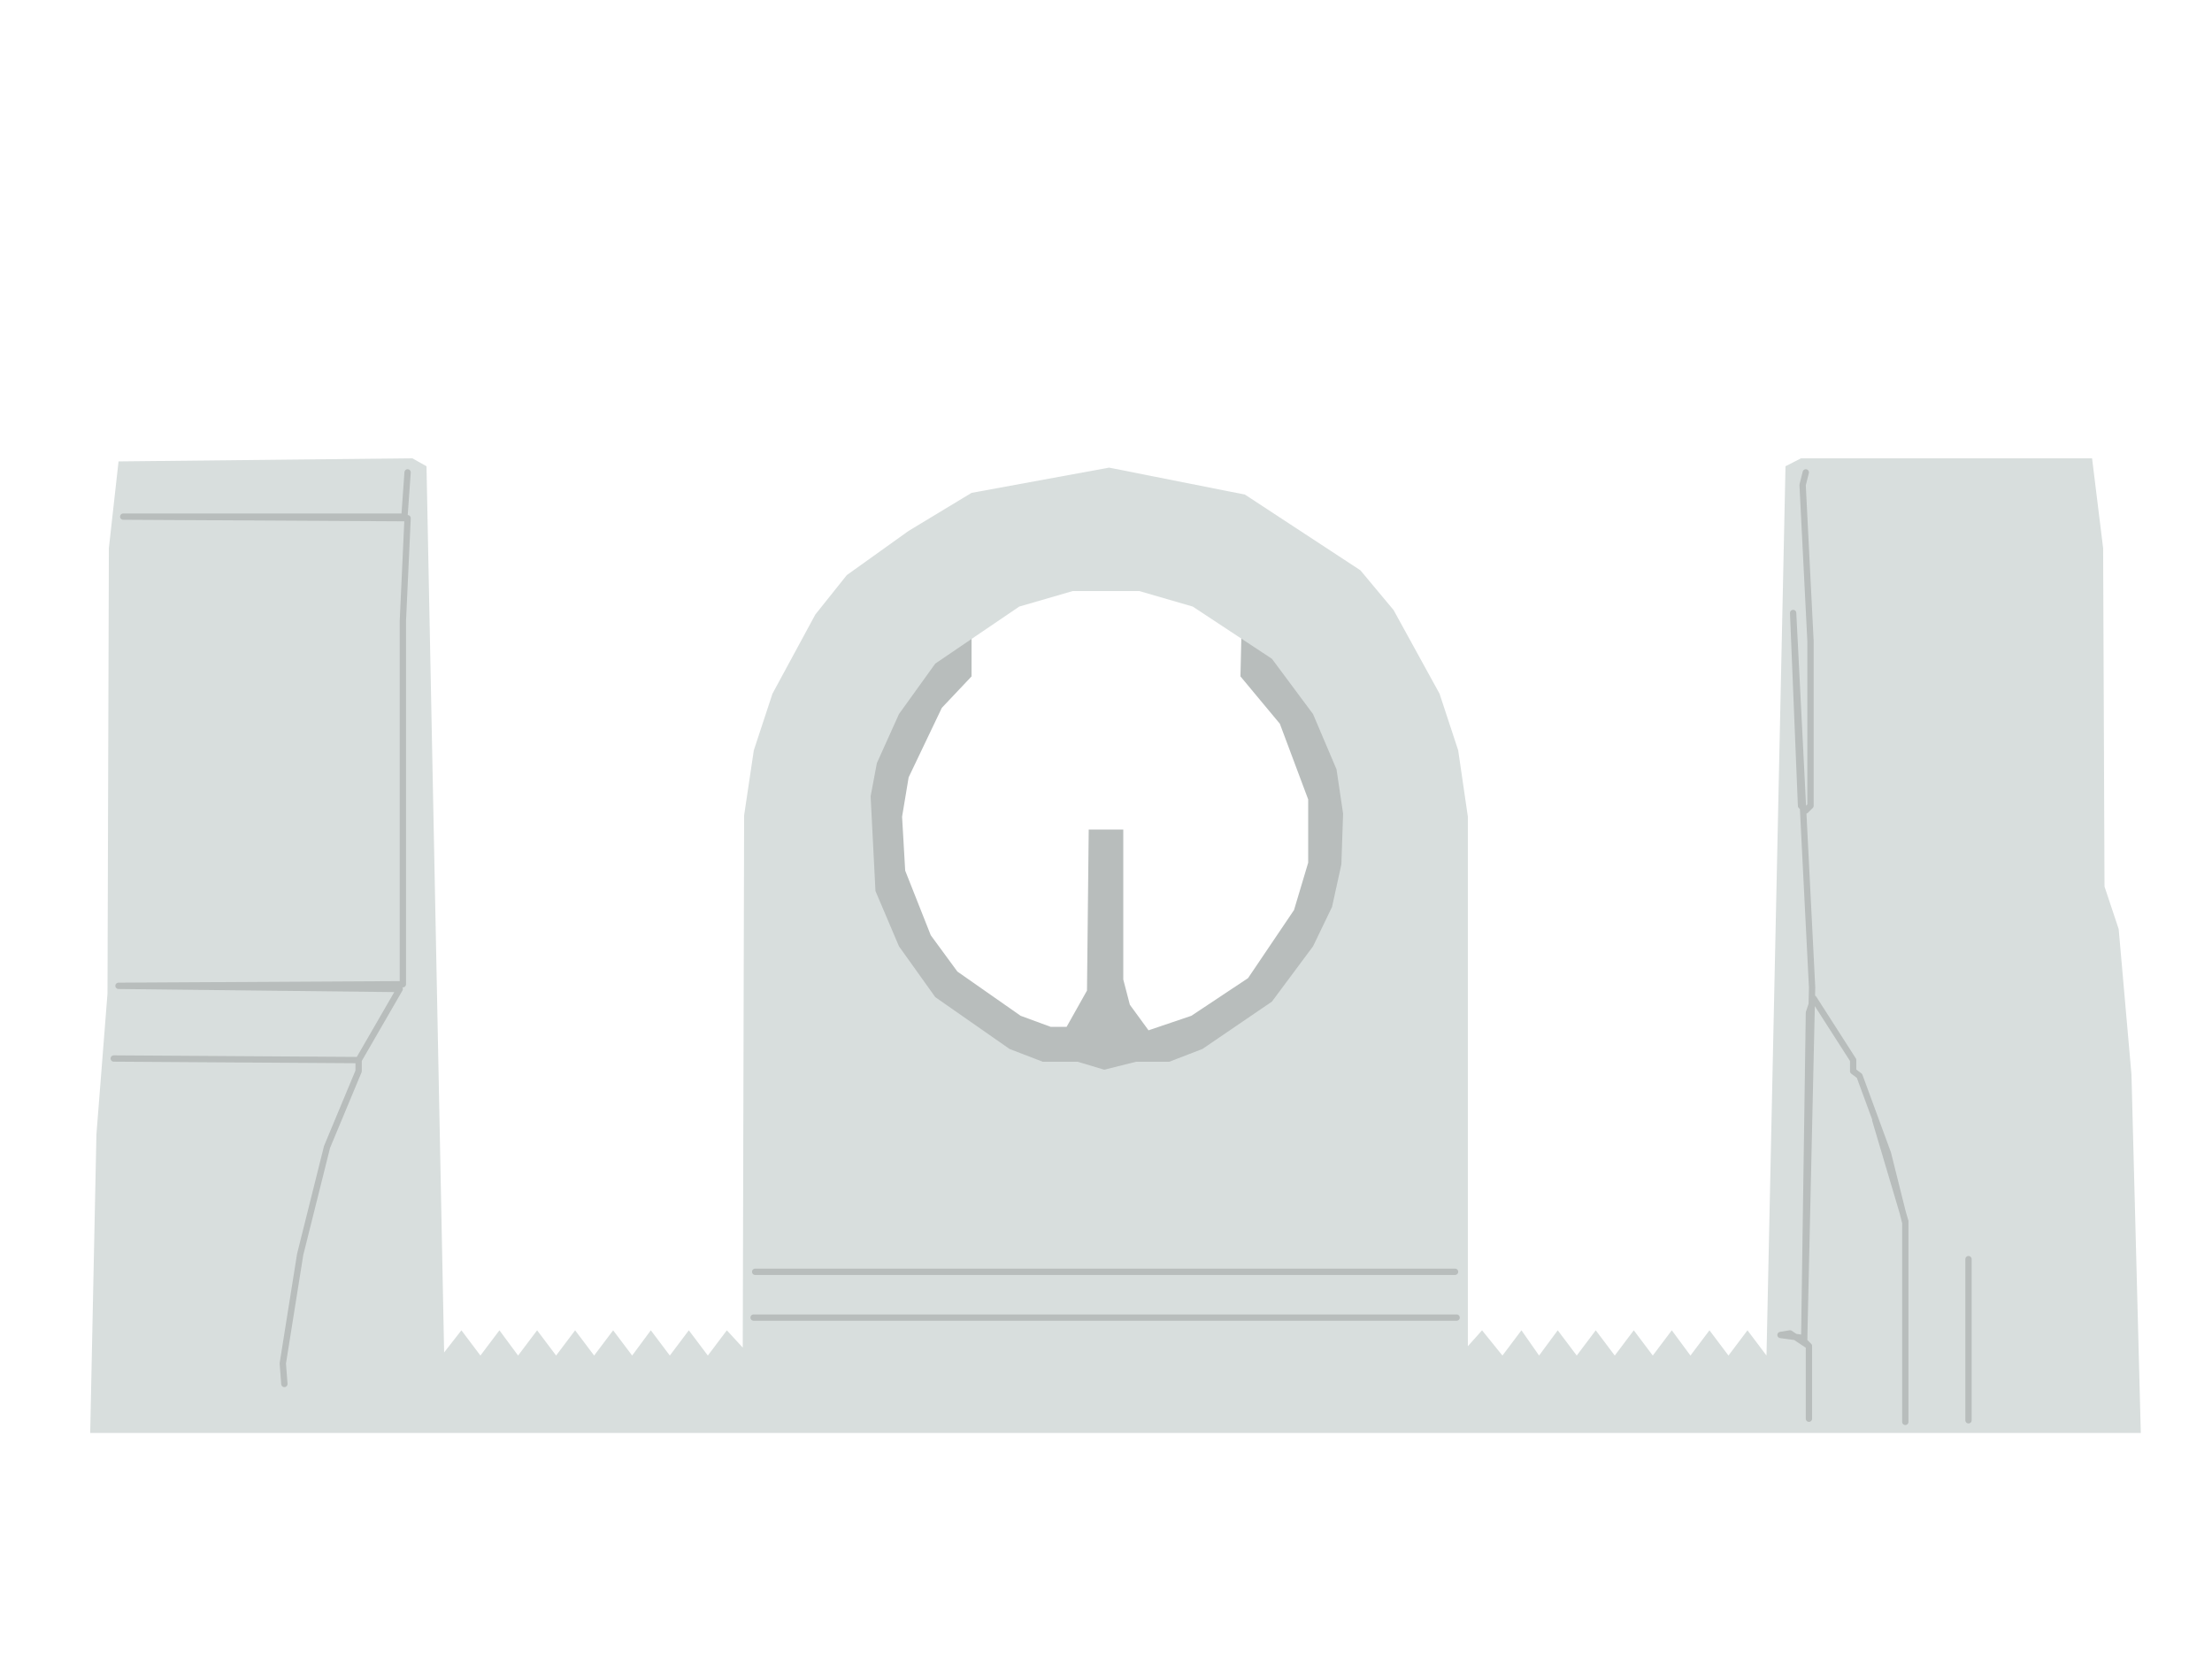
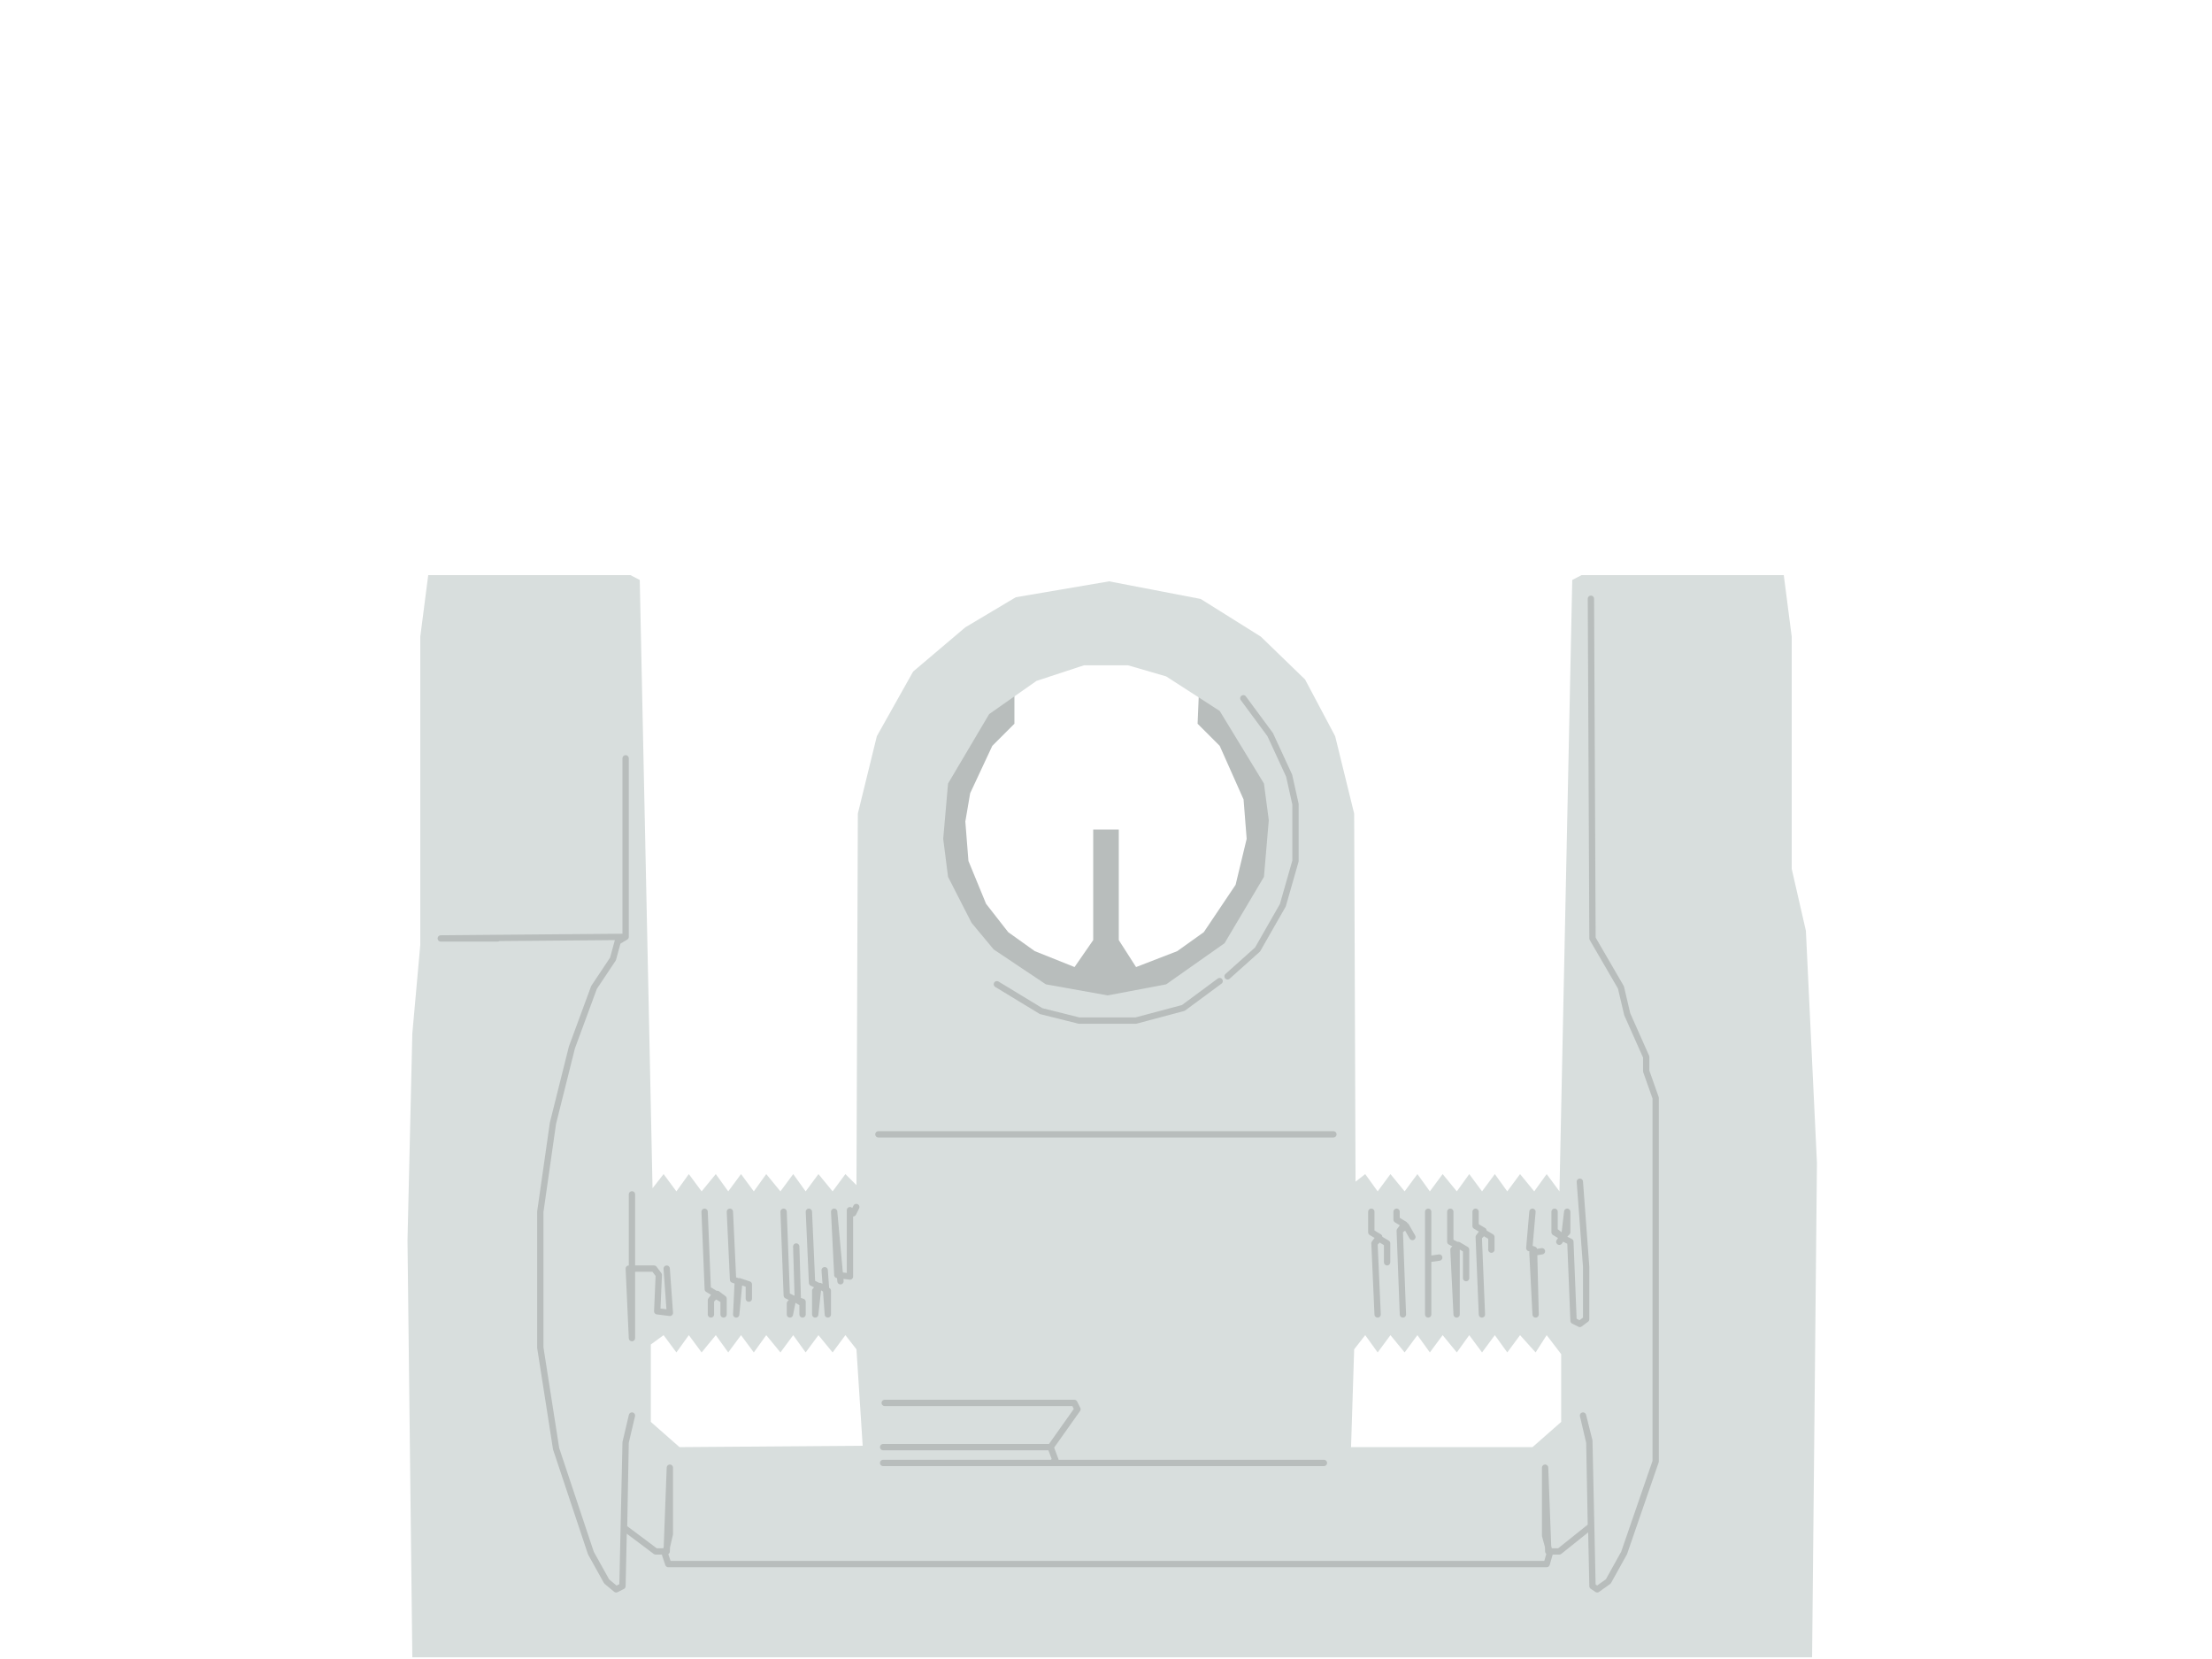
<svg xmlns="http://www.w3.org/2000/svg" viewBox="0 0 64 48">
-   <path d="M27.70,17.69 L26.38,18.79 L25.33,20.25 L24.55,22.03 L24.32,23.54 L24.37,25.14 L24.87,26.97 L25.65,28.71 L26.83,30.54 L27.43,32.05 L27.66,33.69 L27.66,37.99 L36.34,37.99 L36.34,33.69 L36.62,31.86 L37.17,30.54 L38.86,27.70 L39.63,25.14 L39.63,22.95 L39.09,21.07 L37.62,18.79 L36.48,17.78 L35.93,17.83 L35.89,19.57 L37.03,20.94 L37.85,23.13 L37.85,24.96 L37.44,26.33 L36.11,28.30 L34.47,29.39 L33.23,29.81 L32.69,29.07 L32.50,28.34 L32.50,24.00 L31.50,24.00 L31.45,28.66 L30.86,29.71 L30.40,29.71 L29.53,29.39 L27.70,28.11 L26.93,27.06 L26.19,25.19 L26.10,23.63 L26.29,22.49 L27.25,20.48 L28.11,19.57 L28.11,17.87Z" fill="#b8bdbc" fill-rule="evenodd" />
-   <path d="M3.43,13.35 L3.15,15.86 L3.11,28.75 L2.79,32.82 L2.61,41.46 L61.94,41.46 L61.67,31.09 L61.30,26.88 L60.89,25.65 L60.85,15.86 L60.53,13.26 L52.11,13.26 L51.66,13.49 L51.11,39.22 L50.56,38.49 L50.01,39.22 L49.46,38.49 L48.91,39.22 L48.37,38.49 L47.82,39.22 L47.27,38.49 L46.72,39.22 L46.17,38.49 L45.62,39.22 L45.07,38.49 L44.53,39.22 L44.02,38.49 L43.47,39.22 L42.88,38.49 L42.47,38.95 L42.47,23.63 L42.19,21.71 L41.65,20.07 L40.32,17.65 L39.36,16.50 L36.02,14.31 L32.09,13.53 L28.11,14.26 L26.29,15.36 L24.50,16.64 L23.59,17.78 L22.35,20.07 L21.81,21.71 L21.53,23.59 L21.49,38.99 L21.03,38.49 L20.48,39.22 L19.93,38.49 L19.38,39.22 L18.83,38.49 L18.29,39.22 L17.74,38.49 L17.19,39.22 L16.64,38.49 L16.09,39.22 L15.54,38.49 L14.99,39.22 L14.45,38.49 L13.90,39.22 L13.35,38.49 L12.85,39.13 L12.34,13.49 L11.93,13.26Z M31.04,17.10 L32.96,17.10 L34.51,17.55 L36.80,19.06 L37.99,20.66 L38.67,22.26 L38.86,23.54 L38.81,25.01 L38.54,26.24 L37.99,27.38 L36.80,28.98 L34.79,30.35 L33.83,30.72 L32.87,30.72 L31.95,30.95 L31.18,30.72 L30.17,30.72 L29.21,30.35 L27.06,28.85 L26.01,27.38 L25.33,25.78 L25.19,23.04 L25.37,22.08 L26.01,20.66 L27.06,19.20 L29.49,17.55Z" fill="#d8dedd" fill-rule="evenodd" />
+   <path d="M29.03,19.66 L28.02,20.53 L27.38,21.44 L26.88,22.63 L26.70,23.68 L26.79,25.05 L27.29,26.61 L28.30,28.21 L28.85,29.58 L28.98,33.60 L35.02,33.60 L35.02,30.49 L35.20,29.39 L35.70,28.21 L36.71,26.61 L37.26,24.82 L37.26,23.27 L36.89,21.99 L35.98,20.53 L34.97,19.66 L34.70,19.75 L34.65,20.94 L35.29,21.58 L35.98,23.13 L36.07,24.27 L35.75,25.60 L34.83,26.97 L34.06,27.52 L32.87,27.98 L32.37,27.20 L32.37,24.00 L31.63,24.00 L31.63,27.20 L31.09,27.98 L29.94,27.52 L29.17,26.97 L28.53,26.15 L28.02,24.91 L27.93,23.77 L28.07,22.95 L28.71,21.58 L29.35,20.94 L29.35,19.79Z" fill="#b8bdbc" fill-rule="evenodd" />
+   <path d="M12.39,16.64 L12.16,18.42 L12.16,27.34 L11.93,29.90 L11.79,35.89 L11.93,47.95 L52.43,47.95 L52.57,33.65 L52.25,26.93 L51.84,25.14 L51.84,18.42 L51.61,16.64 L45.76,16.64 L45.49,16.78 L45.12,34.47 L44.75,33.97 L44.39,34.47 L43.98,33.97 L43.61,34.47 L43.25,33.97 L42.88,34.47 L42.51,33.97 L42.15,34.47 L41.74,33.97 L41.37,34.47 L41.01,33.97 L40.64,34.47 L40.23,33.97 L39.86,34.47 L39.50,33.97 L39.22,34.19 L39.18,23.54 L38.63,21.30 L37.76,19.66 L36.48,18.42 L34.74,17.33 L32.09,16.82 L29.39,17.28 L27.93,18.15 L26.42,19.43 L25.37,21.30 L24.82,23.54 L24.78,34.29 L24.46,33.97 L24.09,34.47 L23.68,33.97 L23.31,34.47 L22.95,33.97 L22.58,34.47 L22.17,33.97 L21.81,34.47 L21.44,33.97 L21.07,34.47 L20.71,33.97 L20.30,34.47 L19.93,33.97 L19.57,34.47 L19.20,33.97 L18.88,34.38 L18.51,16.78 L18.24,16.64Z M39.18,39.04 L39.50,38.63 L39.86,39.13 L40.23,38.63 L40.64,39.13 L41.01,38.63 L41.37,39.13 L41.74,38.63 L42.15,39.13 L42.51,38.63 L42.88,39.13 L43.25,38.63 L43.61,39.13 L43.98,38.63 L44.43,39.13 L44.75,38.63 L45.17,39.18 L45.17,41.14 L44.34,41.87 L39.09,41.87Z M18.83,38.90 L19.20,38.63 L19.57,39.13 L19.93,38.63 L20.30,39.13 L20.71,38.63 L21.07,39.13 L21.44,38.63 L21.81,39.13 L22.17,38.63 L22.58,39.13 L22.95,38.63 L23.31,39.13 L23.68,38.63 L24.09,39.13 L24.46,38.63 L24.78,39.04 L24.96,41.83 L19.66,41.87 L18.83,41.14Z M31.36,19.25 L32.64,19.25 L33.74,19.57 L35.29,20.57 L36.57,22.67 L36.71,23.73 L36.57,25.37 L35.43,27.29 L33.74,28.48 L32.05,28.80 L30.26,28.48 L28.75,27.47 L28.11,26.70 L27.43,25.37 L27.29,24.27 L27.43,22.67 L28.62,20.66 L29.99,19.70Z" fill="#d8dedd" fill-rule="evenodd" />
  <g transform="scale(0.04571)" fill="none" stroke="#b8bdbc" stroke-width="4.0" stroke-linecap="round" stroke-linejoin="round">
-     <path d="M1143,299 L1141,307 L1146,406 L1146,510 L1143,513 L1140,510 L1135,388 L1147,625 L1142,847 L1127,845 L1133,844 L1145,852 L1145,898 L1145,852 L1142,849 L1145,641 L1148,632 L1173,671 L1173,678 L1177,681 L1195,730 L1206,774 L1206,900 L1206,773 L1187,709" />
-     <path d="M258,299 L256,327 L78,327 L258,328 L255,393 L255,623 L75,624 L253,626 L227,671 L72,670 L227,671 L227,678 L207,726 L190,794 L179,863 L180,876" />
-     <path d="M477,834 L922,834" />
-     <path d="M478,805 L921,805" />
-     <path d="M1246,797 L1246,899" />
+     <path d="M1007,379 L1008,594 L1026,625 L1030,642 L1042,669 L1042,678 L1048,695 L1048,925 L1028,983 L1018,1001 L1011,1006 L1008,1004 L1006,912 L1002,896 L1006,913 L1007,966 L987,982 L980,982 L978,929 L978,972 L981,983 L979,990 L423,990 L421,984 L424,971 L424,929 L422,982 L415,982 L395,967 L396,913 L400,896 L396,913 L394,1004 L390,1006 L384,1001 L374,983 L352,917 L342,853 L342,767 L350,711 L362,663 L376,625 L388,607 L391,596 L396,593 L396,480 L396,593 L279,594 L315,594" />
+     <path d="M560,888 L680,888 L682,892 L665,916 L559,916 L665,916 L668,924 L666,926 L559,926 L838,926" />
+     <path d="M556,718 L844,718" />
+     <path d="M1000,748 L1004,802 L1004,835 L1000,838 L996,836 L994,786 L990,784 L992,767 L992,780 L989,783 L984,779 L984,767 L984,780 L989,783 L987,786" />
+     <path d="M400,756 L400,847 L398,803 L414,803 L417,807 L416,830 L424,831 L422,803" />
+     <path d="M787,442 L804,465 L816,491 L820,509 L820,545 L812,573 L796,601 L777,618" />
+     <path d="M772,621 L749,638 L719,646 L683,646 L659,640 L631,623" />
+     <path d="M542,764 L540,768 L538,766 L538,808 L530,807 L528,767 L532,811" />
+     <path d="M446,767 L448,816 L453,819 L450,823 L450,832 L450,823 L453,820 L458,823 L458,832 L458,822 L454,819" />
+     <path d="M462,767 L464,810 L467,811 L466,832 L468,811 L474,813 L474,822" />
+     <path d="M970,767 L968,790 L971,791 L972,832 L970,793 L976,792" />
+     <path d="M904,767 L904,832 L904,797 L911,796" />
+     <path d="M496,767 L498,820 L502,822 L500,832 L500,825 L503,822 L508,825 L508,832 L508,824 L505,823 L504,789" />
+     <path d="M512,767 L514,812 L518,814 L516,832 L516,817 L519,814 L524,817 L524,832 L522,804" />
+     <path d="M868,767 L868,780 L873,783 L870,787 L872,832 L870,787 L873,784 L878,787 L878,799" />
+     <path d="M884,767 L884,772 L889,775 L886,779 L888,832 L886,779 L890,776 L894,783" />
+     <path d="M918,767 L918,786 L922,788 L922,832 L920,791 L923,788 L928,791 L928,809" />
+     <path d="M934,767 L934,776 L939,779 L936,783 L938,832 L936,783 L939,780 L944,783 L944,791" />
  </g>
</svg>
